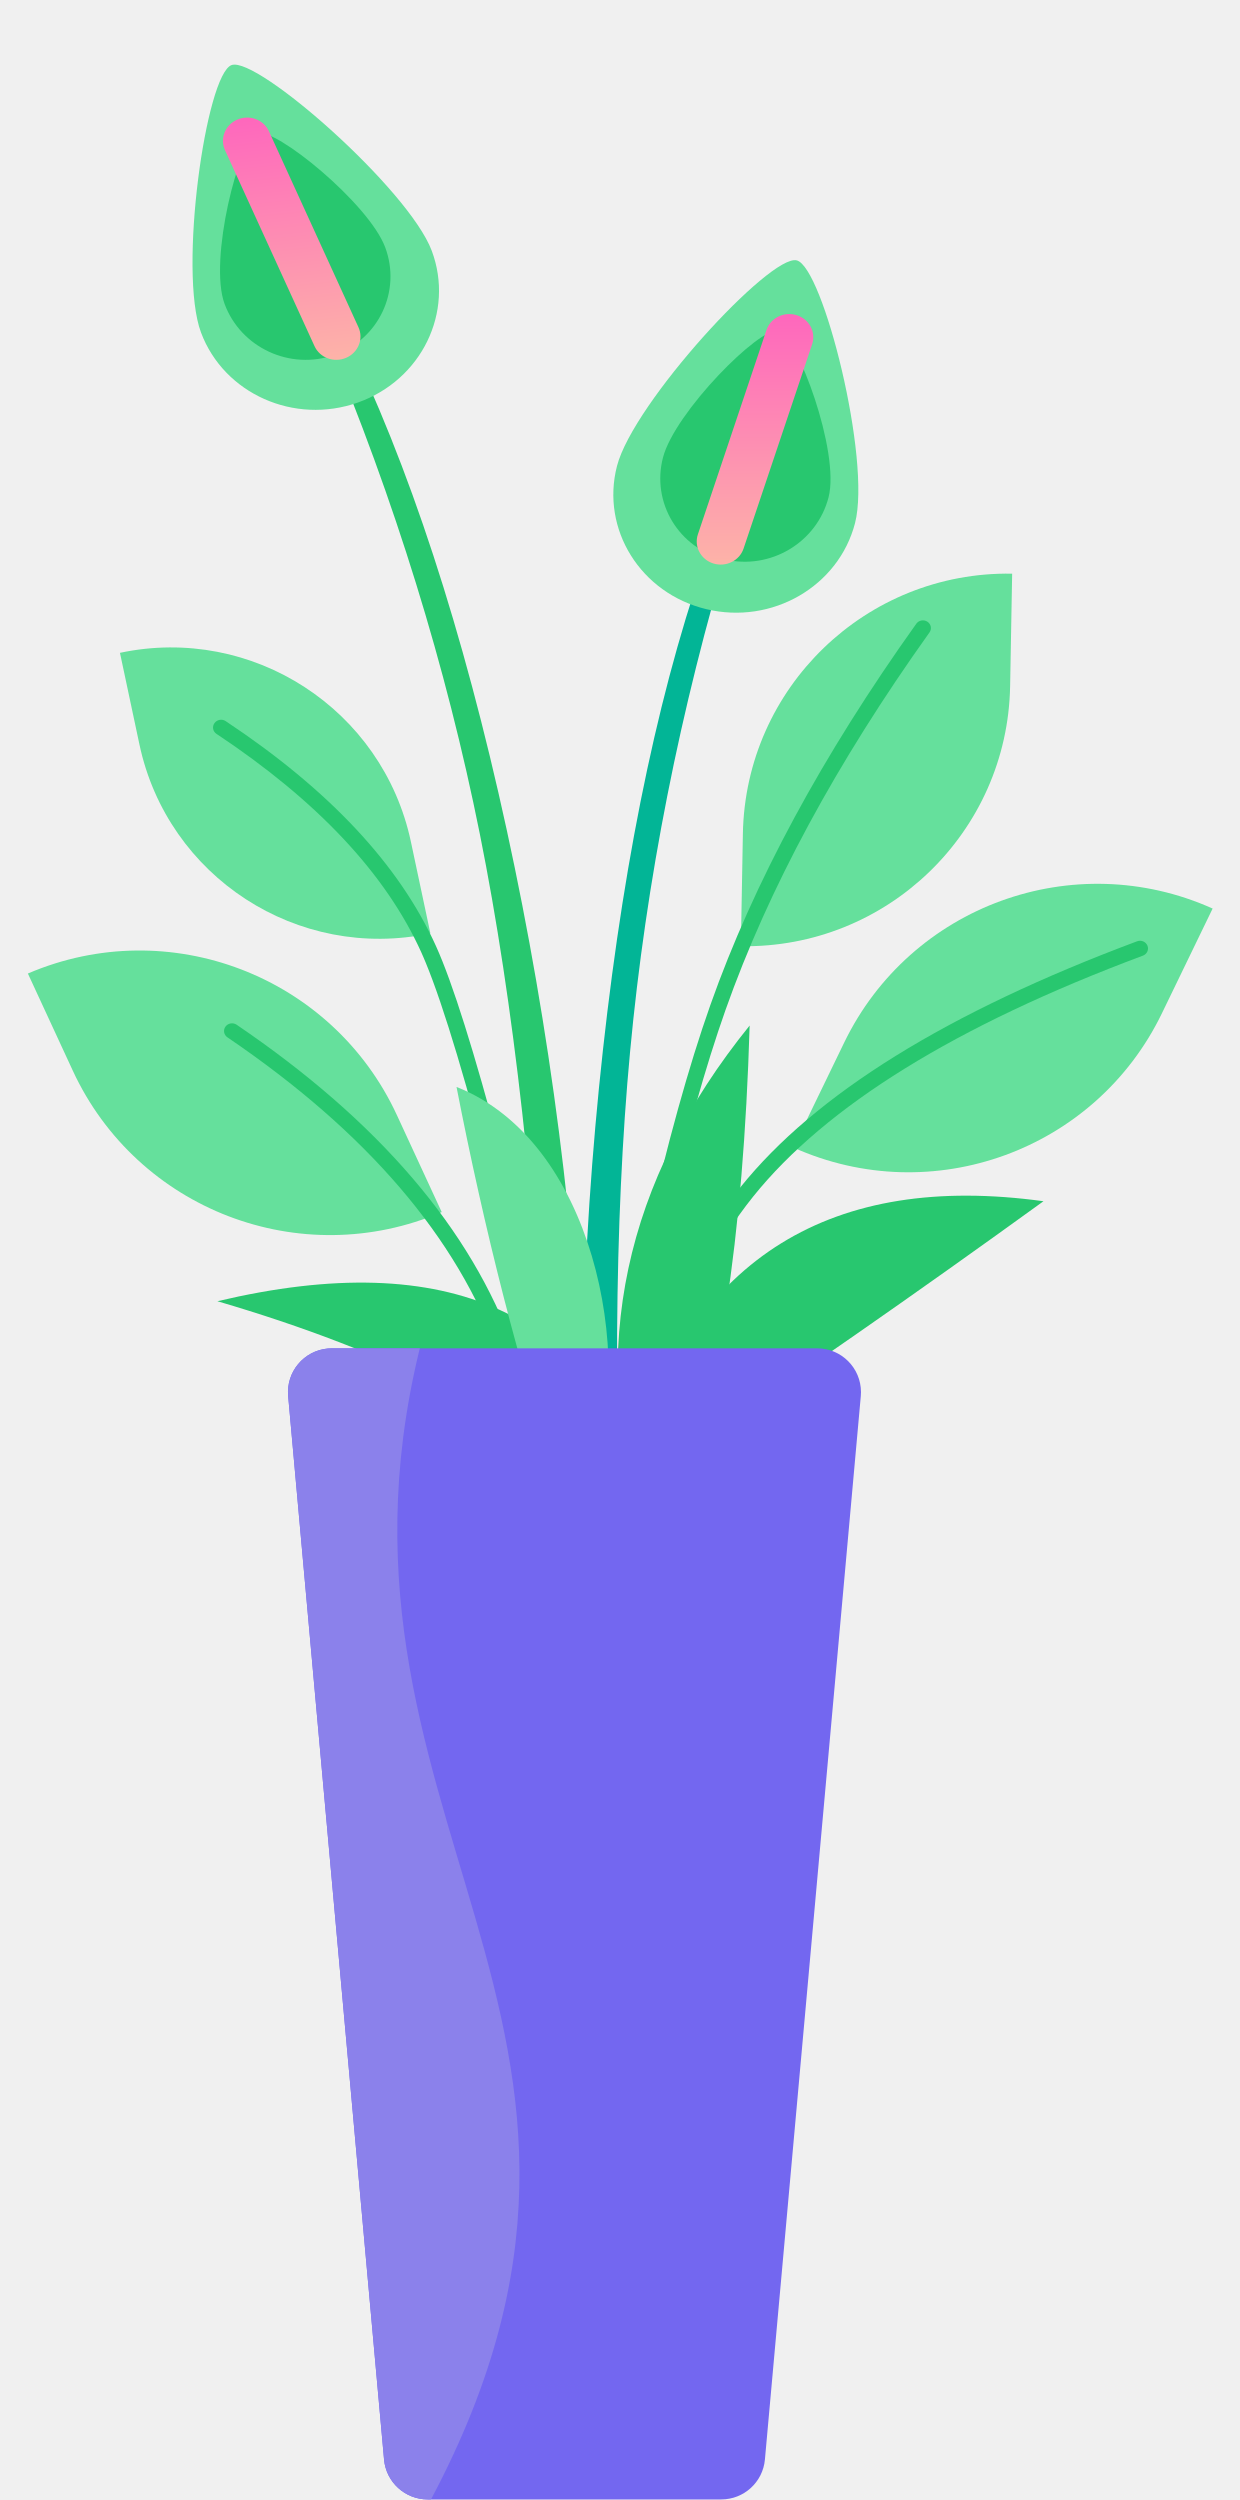
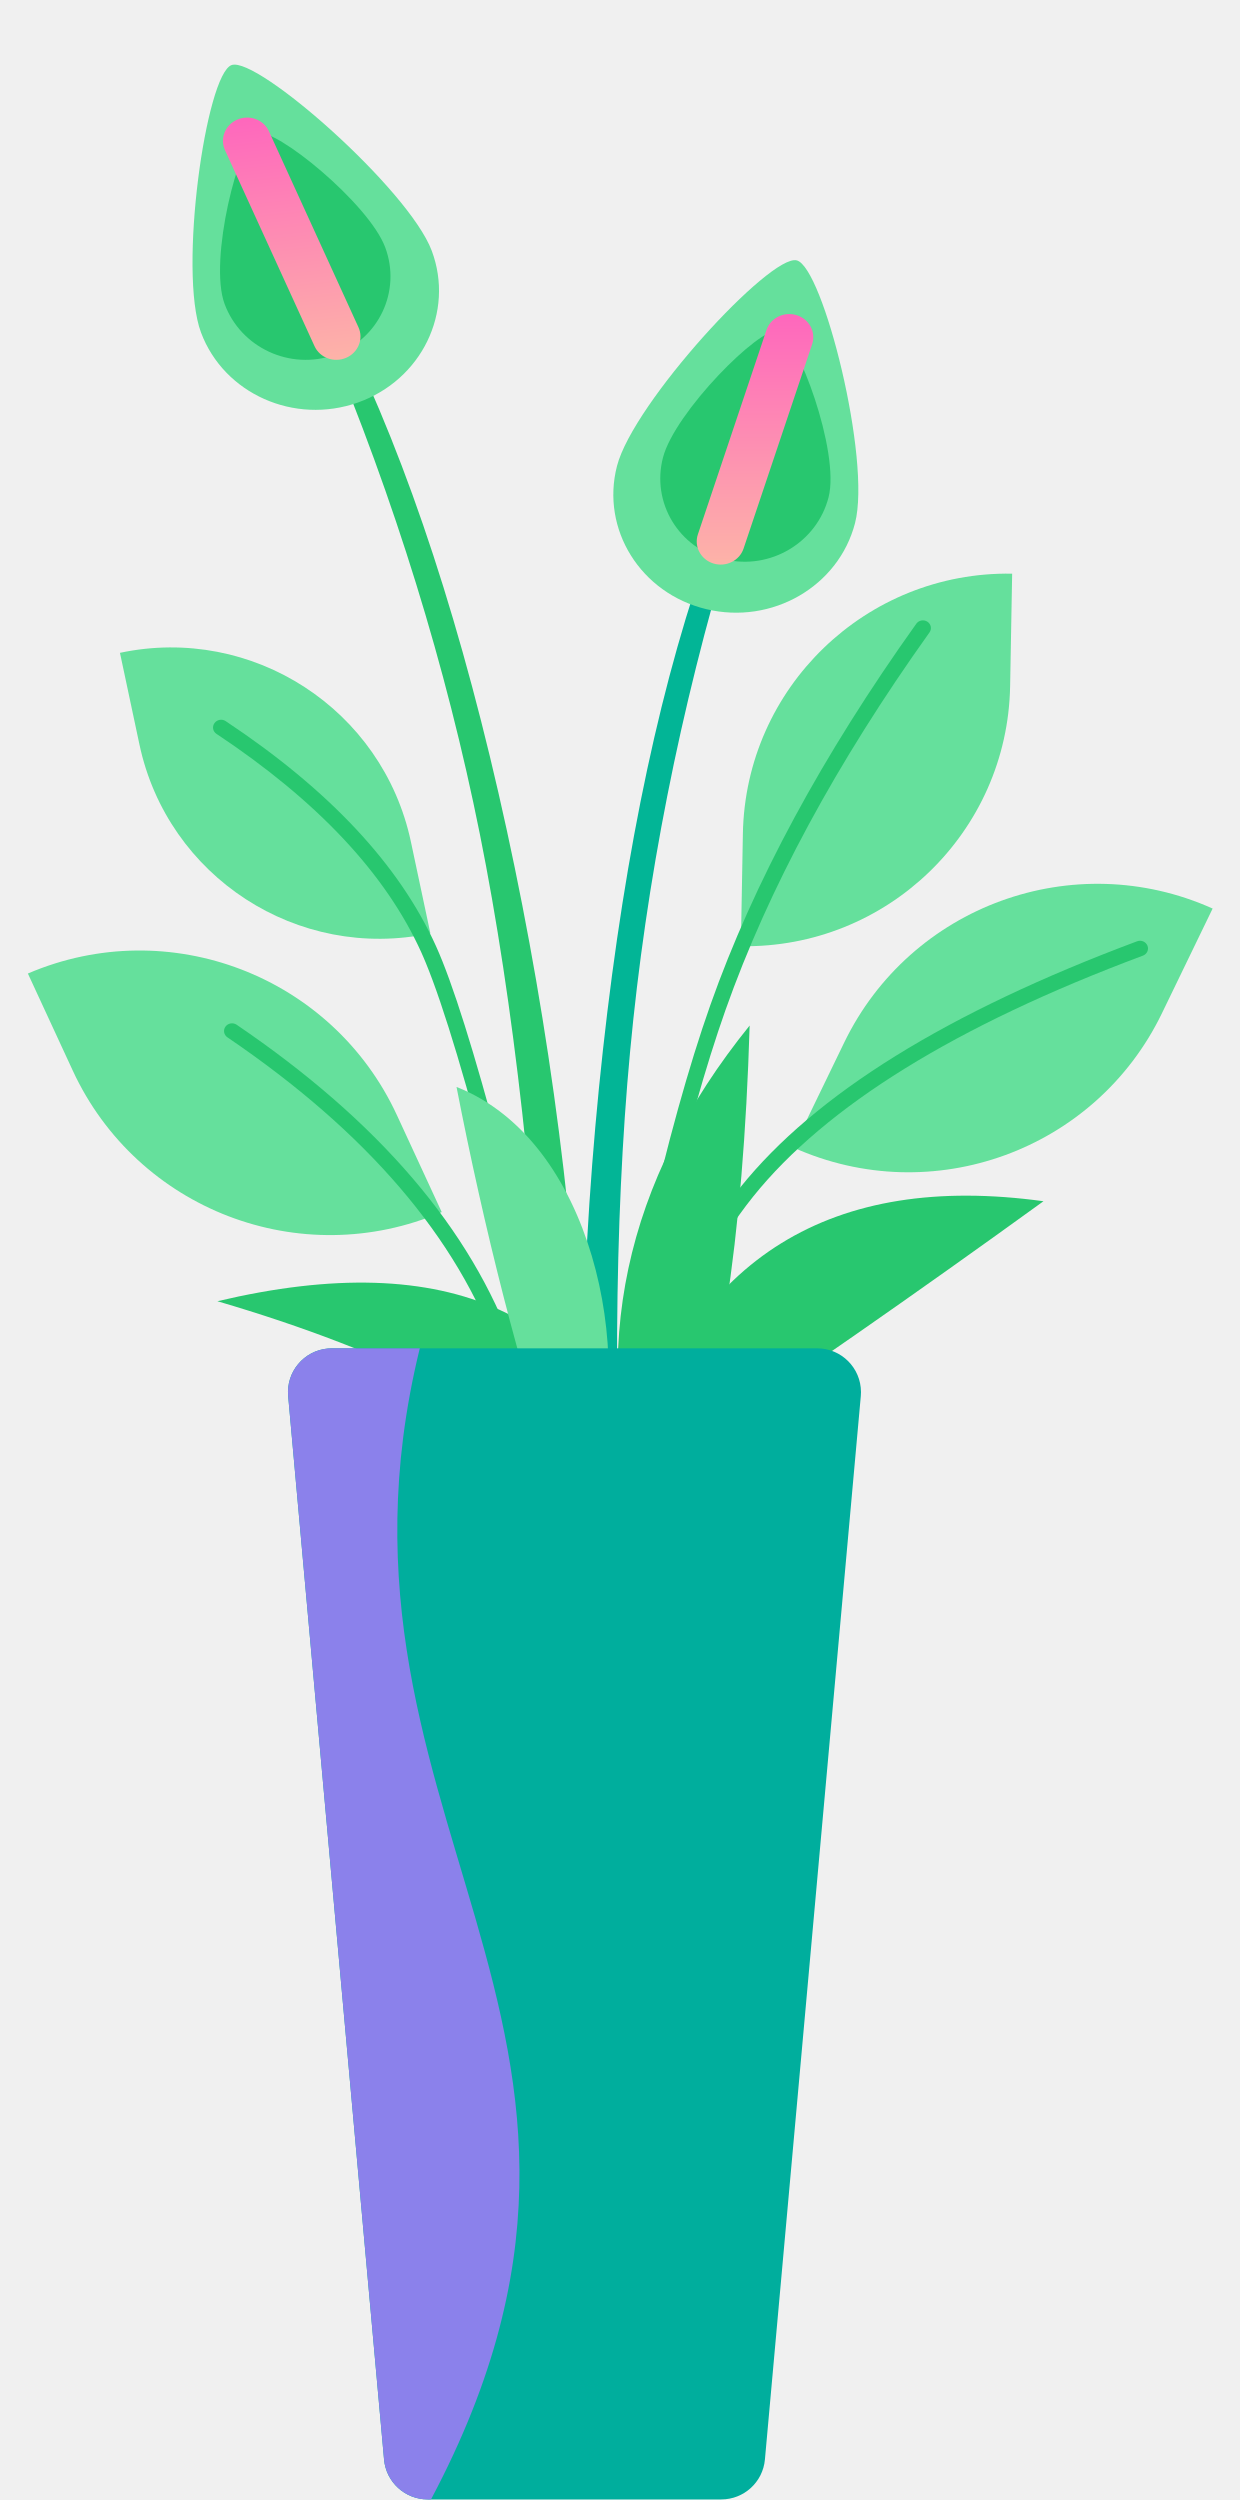
<svg xmlns="http://www.w3.org/2000/svg" xmlns:xlink="http://www.w3.org/1999/xlink" width="57px" height="115px" viewBox="0 0 57 115" version="1.1">
  <defs>
    <linearGradient x1="68.669%" y1="-6.664%" x2="68.669%" y2="100%" id="linearGradient-1">
      <stop stop-color="#FE62BE" offset="0%" />
      <stop stop-color="#FDB3A8" offset="100%" />
    </linearGradient>
    <path d="M2.263,0.023 L24.589,0.023 C25.703,0.023 26.605,0.925 26.605,2.039 C26.605,2.099 26.603,2.159 26.597,2.22 L22.186,51.139 C22.092,52.178 21.221,52.974 20.178,52.974 L6.674,52.974 C5.631,52.974 4.76,52.178 4.666,51.139 L0.255,2.22 C0.155,1.111 0.973,0.131 2.082,0.031 C2.142,0.025 2.202,0.023 2.263,0.023 Z" id="path-2" />
  </defs>
  <g id="📝-Pages-New" stroke="none" stroke-width="1" fill="none" fill-rule="evenodd">
    <g id="Pricing" transform="translate(-1146, -398)">
      <g id="Pricing-Card" transform="translate(383, 375)">
        <g id="Enterprise" transform="translate(640, 0)">
          <g id="Pot5" transform="translate(123.5, 23)">
            <g id="Group-39" transform="translate(0.5, 0)">
              <path d="M3.337,41.385 C10.396,41.482 16.095,47.179 16.195,54.238 L16.264,59.153 L16.264,59.153 C9.206,59.056 3.507,53.358 3.407,46.3 L3.337,41.385 L3.337,41.385 Z" id="Rectangle" fill="#65E09C" transform="translate(9.800708, 50.26875) rotate(-24) translate(-9.800708, -50.26875) " />
              <path d="M9.461,47.717 C15.872,52.073 20.03,56.928 21.945,62.279 C23.87,67.657 24.659,76.672 24.301,89.307 C24.295,89.502 24.456,89.665 24.659,89.671 C24.862,89.676 25.031,89.522 25.037,89.326 C25.397,76.613 24.602,67.526 22.641,62.048 C20.671,56.544 16.415,51.574 9.886,47.138 C9.719,47.025 9.49,47.063 9.373,47.223 C9.256,47.383 9.295,47.604 9.461,47.717 Z" id="Path" fill="#28C76F" />
              <path d="M38.721,38.233 C45.722,38.333 51.374,43.983 51.476,50.984 L51.554,56.347 L51.554,56.347 C44.553,56.247 38.902,50.597 38.799,43.596 L38.721,38.233 L38.721,38.233 Z" id="Rectangle" fill="#65E09C" transform="translate(45.13775, 47.29002) scale(-1, 1) rotate(-25) translate(-45.13775, -47.29002) " />
              <g id="Group-88" transform="translate(16.19385, 53.14905) rotate(-12) translate(-16.19385, -53.14905) translate(9.193848, 27.64905)">
                <path d="M0.386,0.459 C6.618,0.459 11.67,5.511 11.67,11.743 L11.67,16.051 L11.67,16.051 C5.438,16.051 0.386,10.999 0.386,4.767 L0.386,0.459 L0.386,0.459 Z" id="Rectangle" fill="#65E09C" />
                <path d="M3.952,5.026 C7.865,9.022 10.239,12.957 11.082,16.827 L11.132,17.07 L11.181,17.325 C11.97,21.624 12.427,32.558 12.546,50.084 C12.547,50.28 12.713,50.438 12.916,50.436 C13.119,50.435 13.283,50.275 13.282,50.08 L13.265,47.917 L13.24,45.414 C13.069,29.871 12.591,20.306 11.802,16.681 C10.929,12.671 8.488,8.624 4.487,4.54 C4.348,4.397 4.115,4.391 3.967,4.525 C3.819,4.659 3.813,4.884 3.952,5.026 Z" id="Path" fill="#28C76F" />
              </g>
              <path d="M33.23,26.281 C39.952,26.285 45.401,31.734 45.406,38.457 L45.409,43.633 L45.409,43.633 C38.686,43.628 33.237,38.18 33.233,31.457 L33.23,26.281 L33.23,26.281 Z" id="Rectangle" fill="#65E09C" transform="translate(39.31934, 34.9567) scale(-1, 1) rotate(-1) translate(-39.31934, -34.9567) " />
              <path d="M41.151,28.69 C36.829,34.746 33.671,40.591 31.678,46.227 C29.689,51.852 27.706,60.54 25.723,72.296 C25.691,72.489 25.827,72.671 26.028,72.703 C26.228,72.734 26.417,72.603 26.45,72.41 L26.694,70.98 L26.861,70.017 C28.7,59.504 30.539,51.649 32.375,46.455 C34.345,40.885 37.472,35.096 41.757,29.091 C41.872,28.93 41.83,28.71 41.662,28.599 C41.495,28.488 41.266,28.529 41.151,28.69 Z" id="Path" fill="#28C76F" />
              <g id="Group-87" transform="translate(25.75695, 10.32375)">
                <path d="M6.032,14.4 C3.696,20.755 2.011,28.615 0.978,37.977 C-0.054,47.34 -0.27,56.702 0.333,66.064 L2.043,66.213 C1.431,55.286 1.493,45.894 2.228,38.039 C2.963,30.184 4.517,22.329 6.887,14.474 L6.032,14.4 Z" id="Path" fill="#02B596" />
                <path d="M7.738,17.956 C10.847,17.929 13.39,15.469 13.417,12.461 C13.444,9.454 9.135,1.371 7.887,1.382 C6.638,1.392 2.184,9.551 2.157,12.559 C2.13,15.567 4.629,17.983 7.738,17.956 Z" id="Oval" fill="#65E09C" transform="translate(7.786691, 9.66887) rotate(14) translate(-7.786691, -9.66887) " />
                <path d="M7.879,15.575 C10.042,15.556 11.811,13.799 11.83,11.651 C11.85,9.502 8.606,4.764 7.738,4.771 C6.869,4.779 4.017,9.57 3.997,11.719 C3.978,13.867 5.716,15.593 7.879,15.575 Z" id="Oval" fill="#28C76F" transform="translate(7.913833, 10.17305) rotate(14) translate(-7.913833, -10.17305) " />
                <path d="M7.447,14.911 L10.601,5.513 C10.788,4.954 10.47,4.355 9.89,4.175 C9.31,3.994 8.687,4.301 8.5,4.859 L5.346,14.257 C5.159,14.816 5.477,15.415 6.057,15.596 C6.637,15.776 7.26,15.47 7.447,14.911 Z" id="Path" fill="url(#linearGradient-1)" />
              </g>
              <g id="Group-87" transform="translate(14.86104, 34.46887) scale(-1, 1) rotate(6) translate(-14.86104, -34.46887) translate(6.861037, 0.968868)">
                <path d="M6.032,14.4 C3.696,20.755 2.011,28.615 0.978,37.977 C-0.054,47.34 -0.27,56.702 0.333,66.064 L2.043,66.213 C1.431,55.286 1.493,45.894 2.228,38.039 C2.963,30.184 4.517,22.329 6.887,14.474 L6.032,14.4 Z" id="Path" fill="#28C76F" />
                <path d="M7.738,17.956 C10.847,17.929 13.39,15.469 13.417,12.461 C13.444,9.454 9.135,1.371 7.887,1.382 C6.638,1.392 2.184,9.551 2.157,12.559 C2.13,15.567 4.629,17.983 7.738,17.956 Z" id="Oval" fill="#65E09C" transform="translate(7.786691, 9.66887) rotate(14) translate(-7.786691, -9.66887) " />
                <path d="M7.879,15.575 C10.042,15.556 11.811,13.799 11.83,11.651 C11.85,9.502 8.606,4.764 7.738,4.771 C6.869,4.779 4.017,9.57 3.997,11.719 C3.978,13.867 5.716,15.593 7.879,15.575 Z" id="Oval" fill="#28C76F" transform="translate(7.913833, 10.17305) rotate(14) translate(-7.913833, -10.17305) " />
                <path d="M7.447,14.911 L10.601,5.513 C10.788,4.954 10.47,4.355 9.89,4.175 C9.31,3.994 8.687,4.301 8.5,4.859 L5.346,14.257 C5.159,14.816 5.477,15.415 6.057,15.596 C6.637,15.776 7.26,15.47 7.447,14.911 Z" id="Path" fill="url(#linearGradient-1)" />
              </g>
              <path d="M51.307,43.299 C42.582,46.559 36.498,50.327 33.057,54.616 C29.618,58.905 27.345,65.556 26.224,74.572 C26.199,74.766 26.343,74.942 26.545,74.966 C26.747,74.989 26.93,74.85 26.954,74.656 C28.061,65.756 30.295,59.22 33.64,55.049 C36.985,50.879 42.962,47.177 51.573,43.96 C51.763,43.889 51.857,43.684 51.783,43.501 C51.71,43.319 51.497,43.228 51.307,43.299 Z" id="Path" fill="#28C76F" />
            </g>
            <path d="M29.5,69 C26.806,60.383 20.139,57.335 9.5,59.856 C17.466,62.193 23.479,65.241 27.542,69 L29.5,69 Z" id="Path-151" fill="#28C76F" />
            <path d="M47.5,67 C44.577,57.83 38.243,53.916 28.5,55.257 C34.418,59.539 40.043,63.453 45.375,67 L47.5,67 Z" id="Path-151" fill="#28C76F" transform="translate(38, 61) scale(-1, 1) translate(-38, -61) " />
            <path d="M24.862,68.608 C25.677,59.971 30.107,53.417 38.15,48.948 C34.189,57.968 30.338,64.427 26.595,68.326 L24.862,68.608 Z" id="Path-151" fill="#28C76F" transform="translate(31.50572, 58.77819) rotate(-22) translate(-31.50572, -58.77819) " />
            <path d="M25.149,68 C23.452,63.201 21.764,56.498 20.5,50 C26.751,52.46 28.758,62.263 26.751,68 L25.149,68 Z" id="Path-114" fill="#65E09C" />
            <g id="Group" transform="translate(12.5, 62)">
              <mask id="mask-3" fill="white">
                <use xlink:href="#path-2" />
              </mask>
-               <use id="Rectangle" fill="#7367F0" xlink:href="#path-2" />
+               <use id="Rectangle" fill="#00ae9d" xlink:href="#path-2" />
              <path d="M-3.316,-0.938 L6.559,-0.938 C0.44,21.575 18.86,30.956 6.559,53.469 L-3.316,53.469 L-3.316,-0.938 Z" id="Rectangle" fill="#8B81EB" mask="url(#mask-3)" />
            </g>
          </g>
        </g>
      </g>
    </g>
  </g>
</svg>
